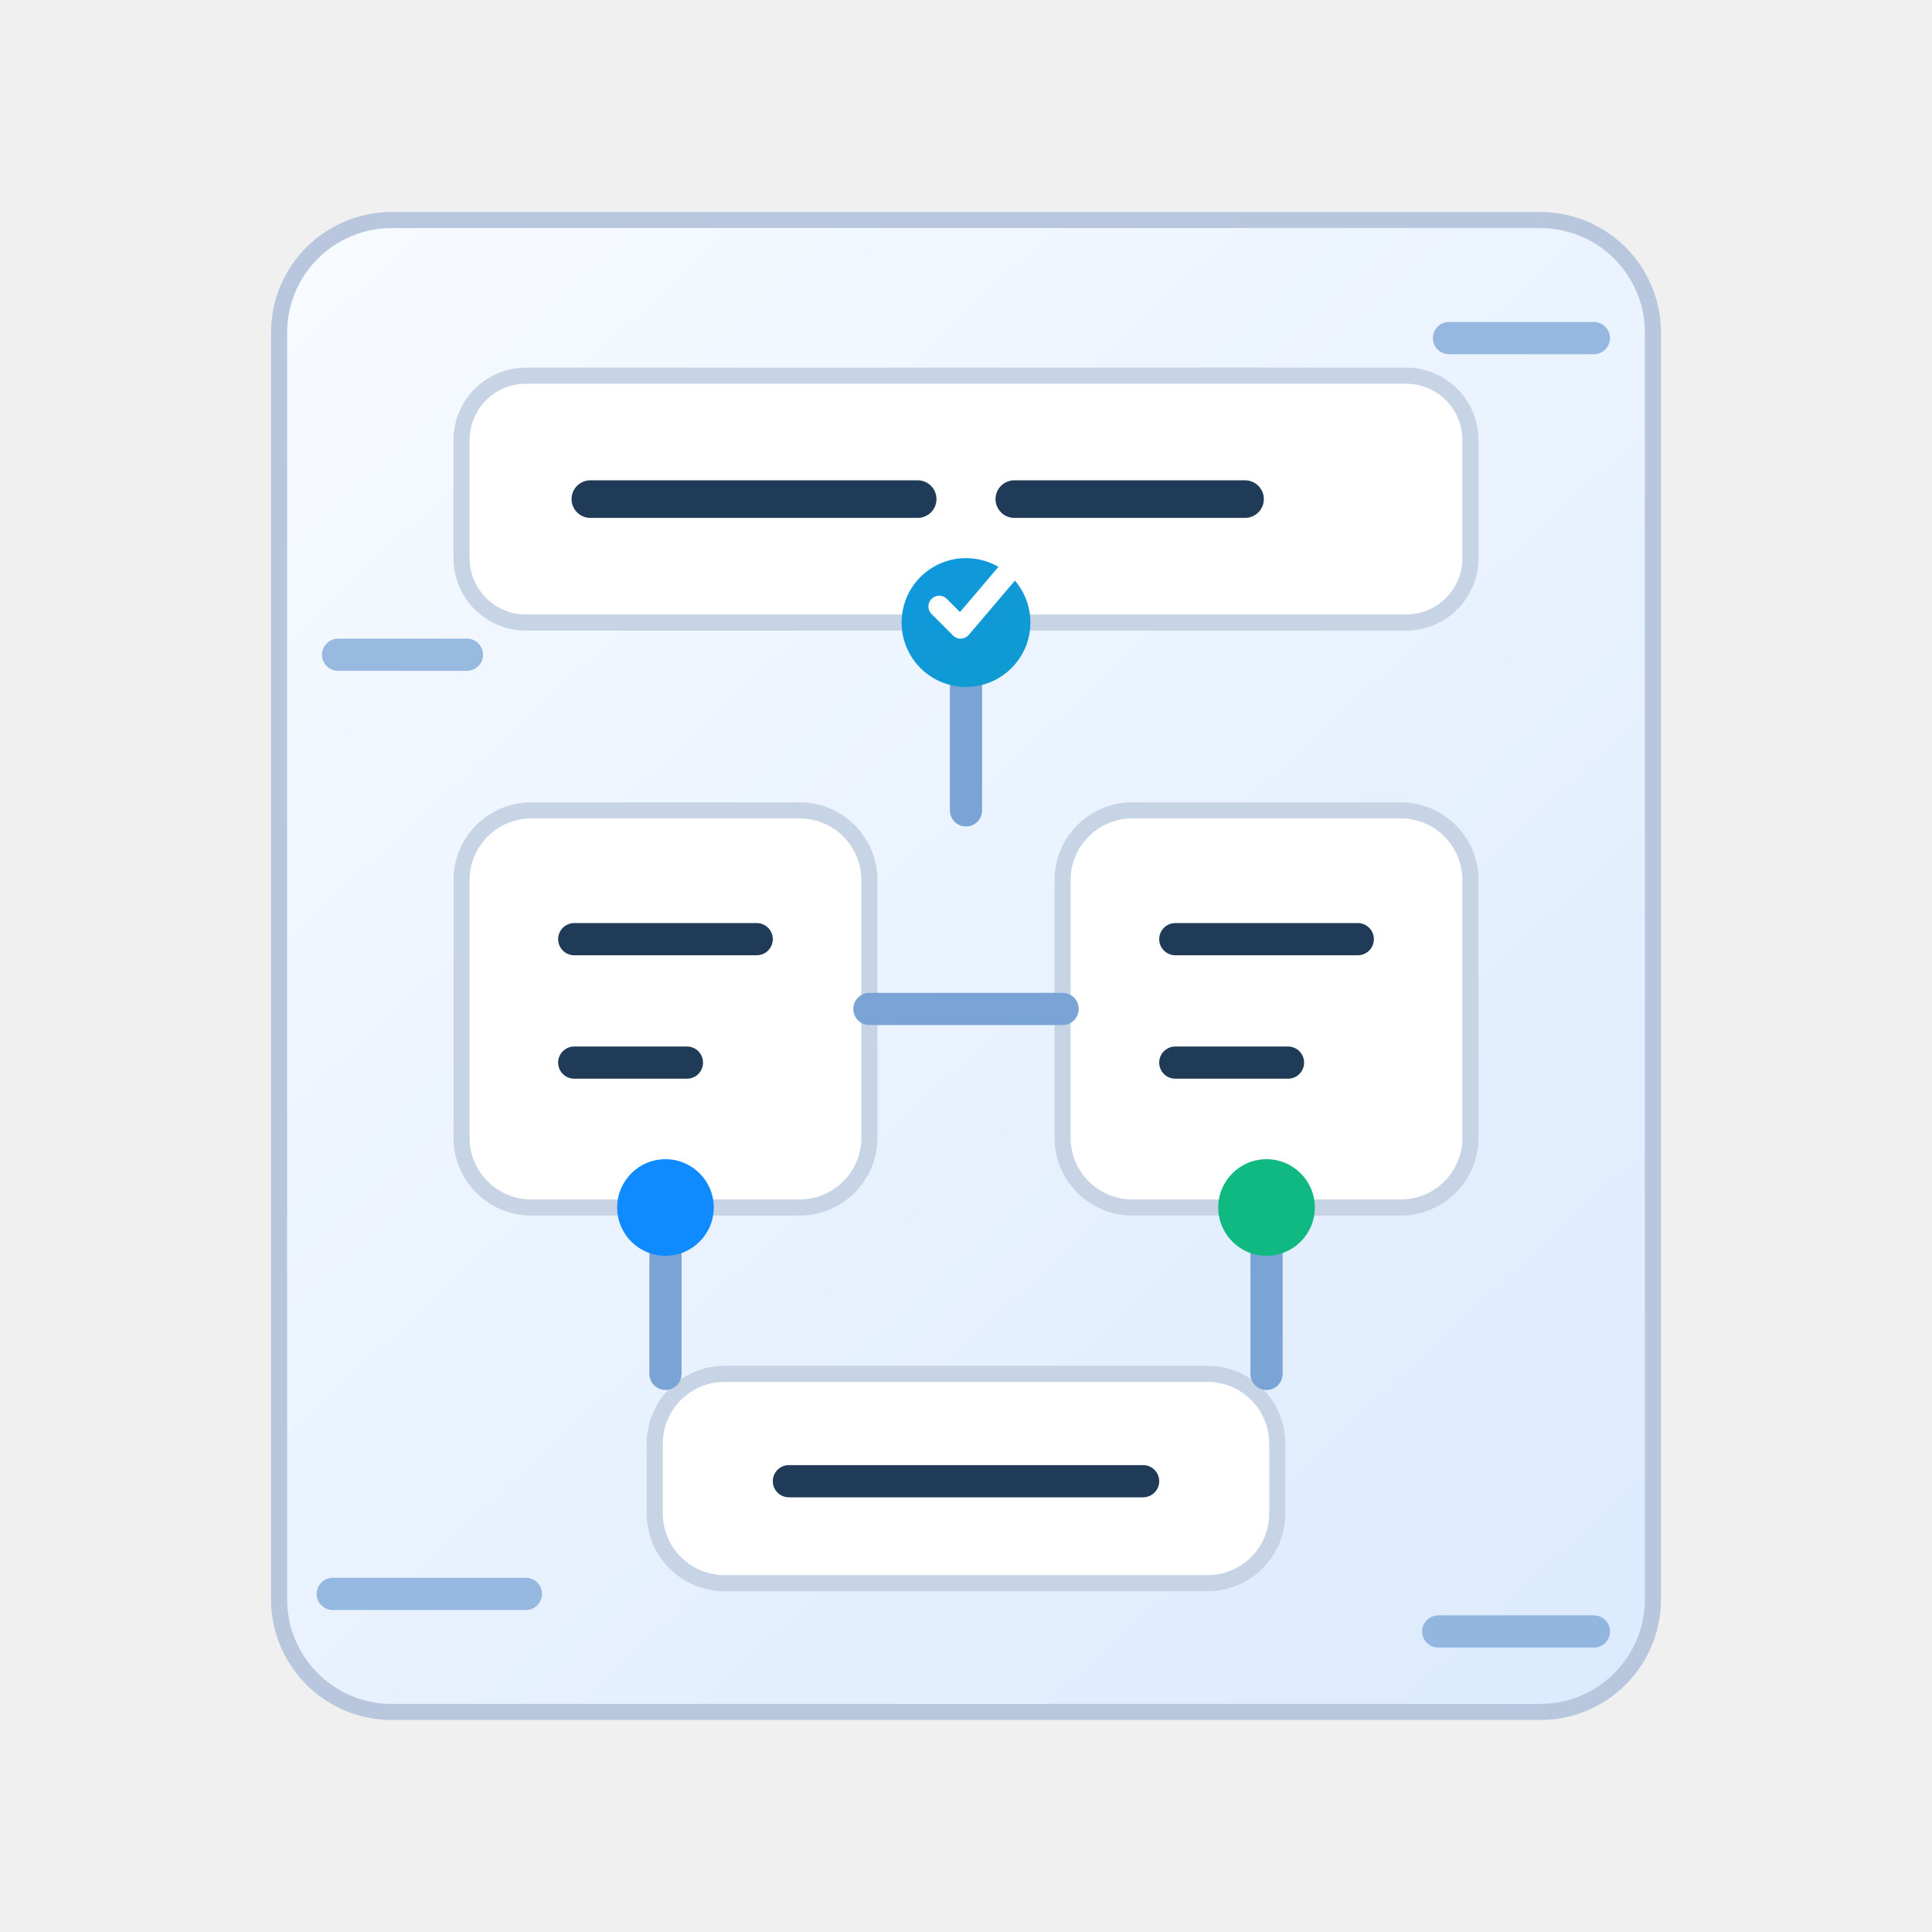
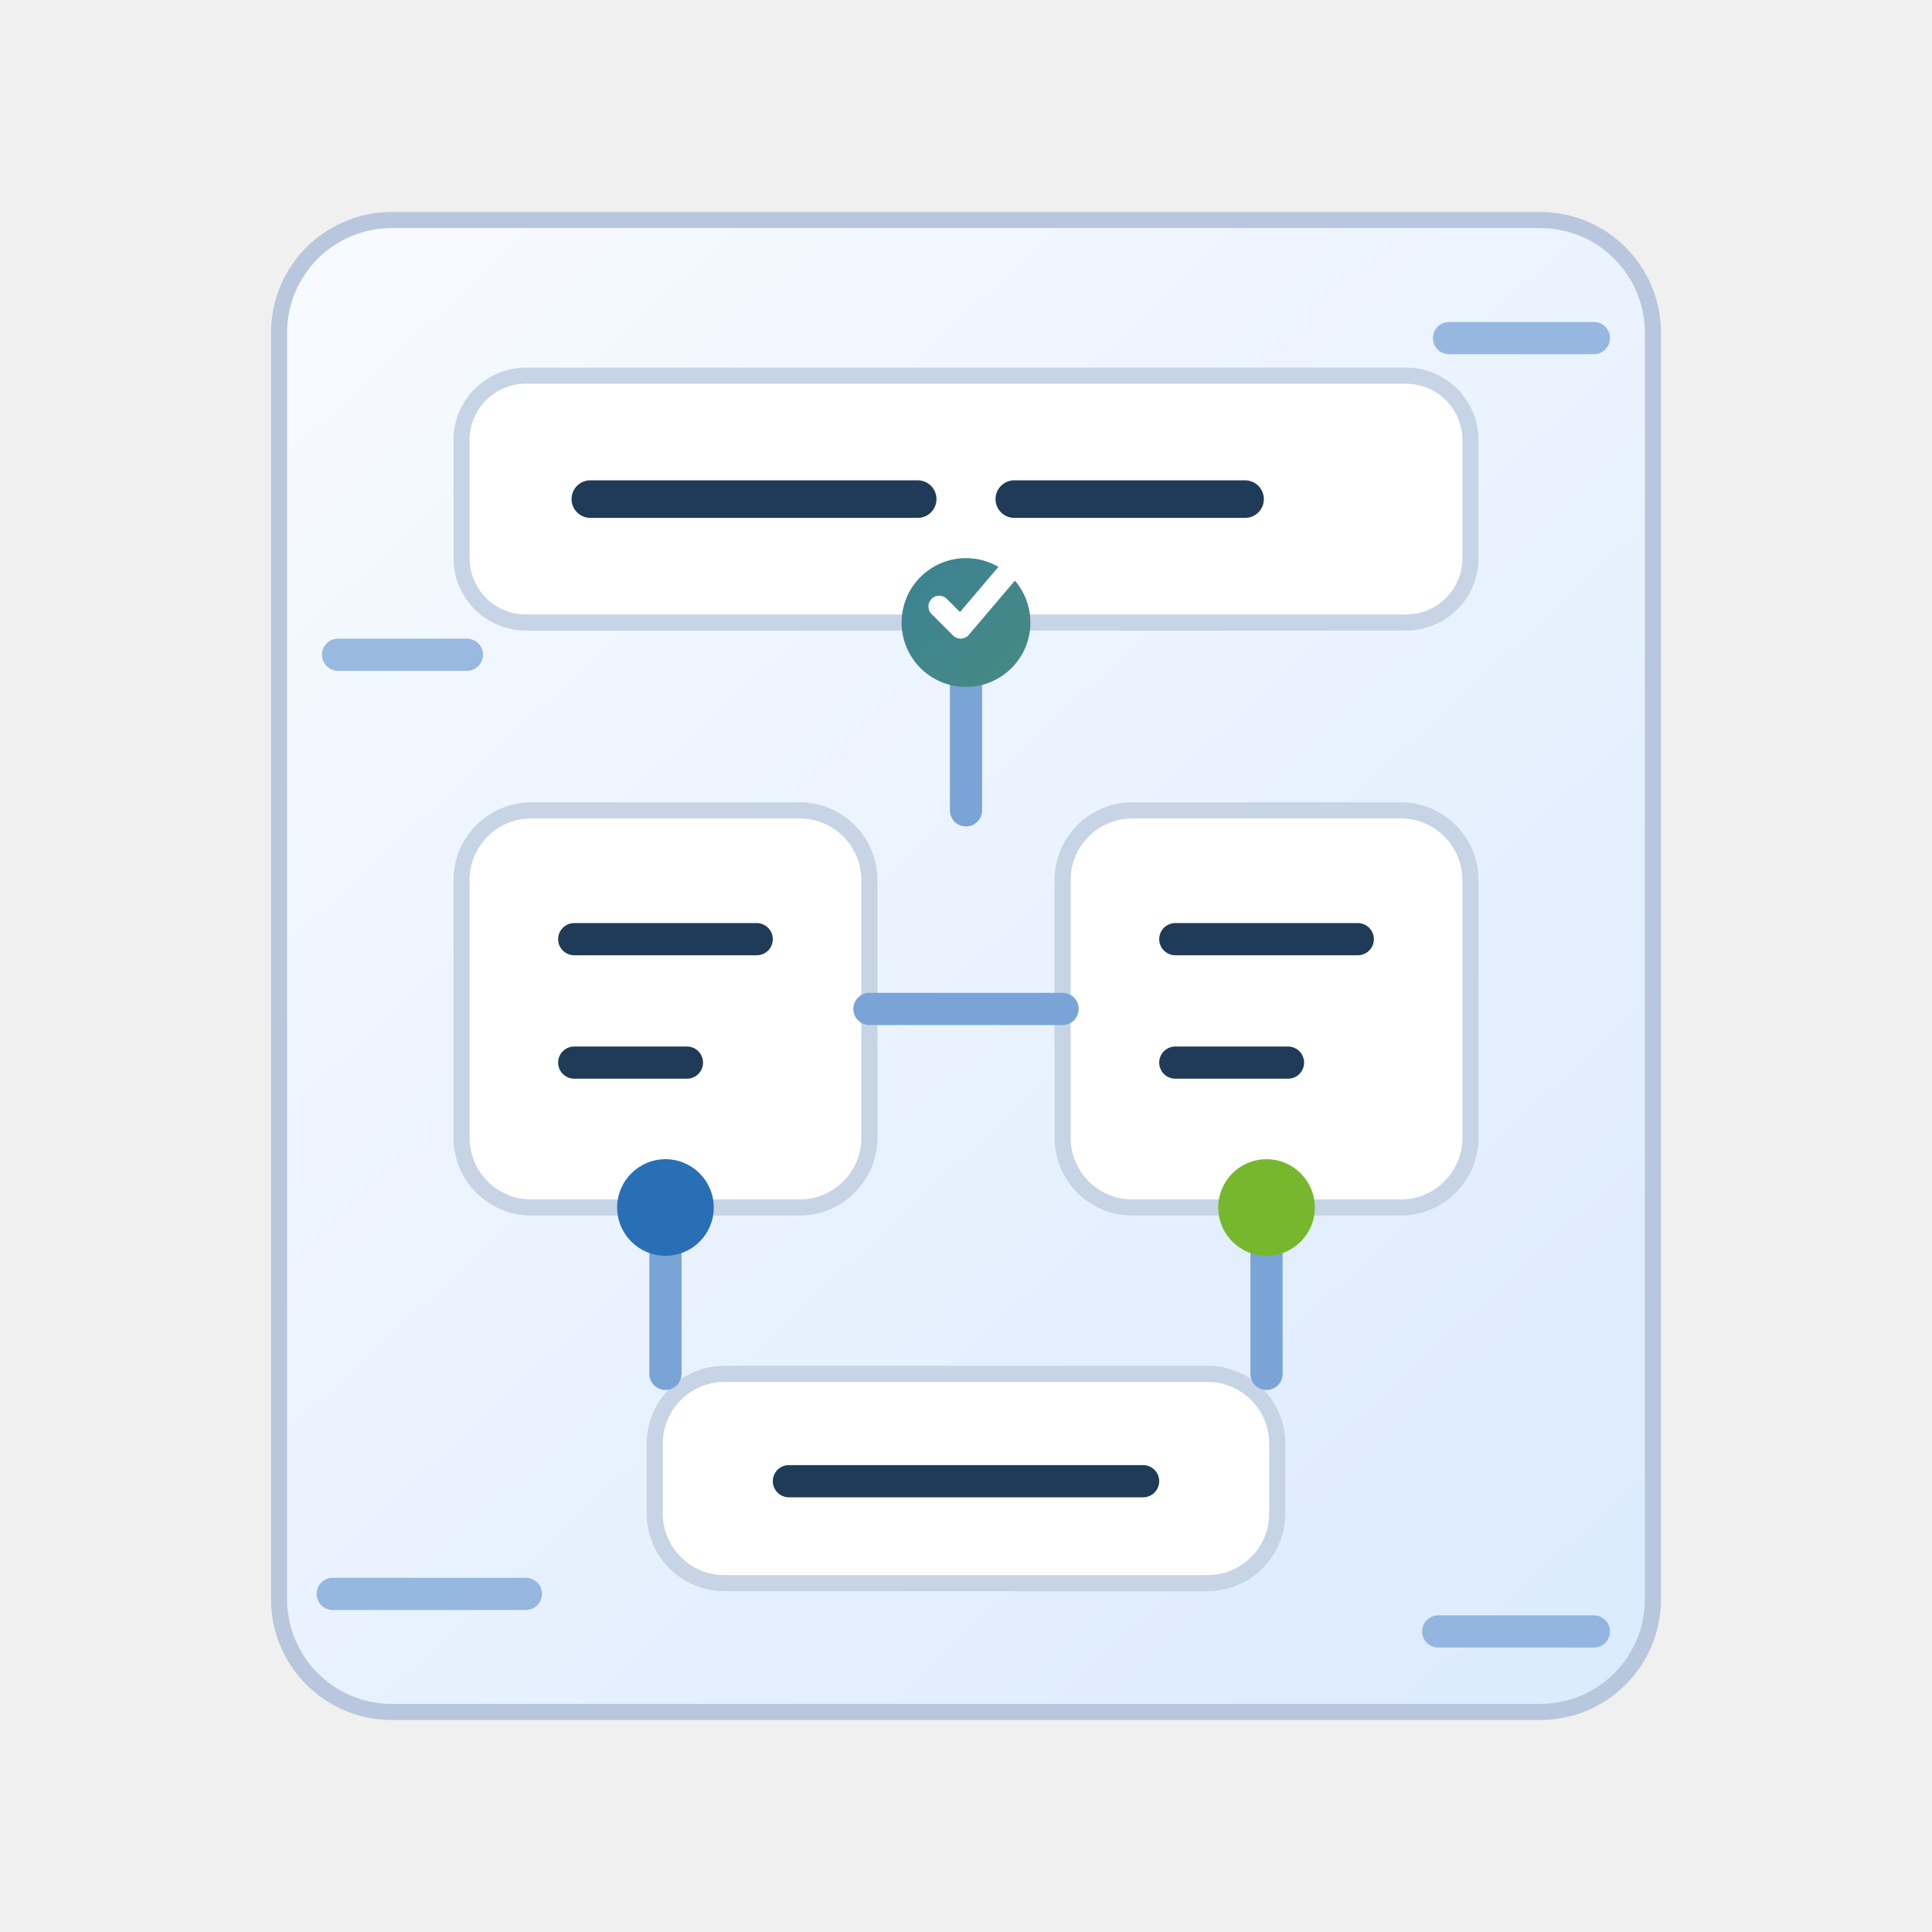
<svg xmlns="http://www.w3.org/2000/svg" viewBox="0 0 720 720" role="img" aria-labelledby="title desc">
  <defs>
    <linearGradient id="panel" x1="104" y1="82" x2="618" y2="636" gradientUnits="userSpaceOnUse">
      <stop stop-color="#f8fbff" />
      <stop offset="1" stop-color="#dbeafe" />
    </linearGradient>
    <linearGradient id="accent" x1="178" y1="160" x2="544" y2="570" gradientUnits="userSpaceOnUse">
-       <stop stop-color="#0f8bff" />
-       <stop offset="1" stop-color="#10b981" />
+       <stop stop-color="#286FB6" />
+       <stop offset="1" stop-color="#77B72E" />
    </linearGradient>
  </defs>
  <rect x="104" y="82" width="512" height="556" rx="42" fill="url(#panel)" stroke="#b8c7dd" stroke-width="6" />
  <rect x="172" y="140" width="376" height="92" rx="24" fill="#fff" stroke="#c6d4e6" stroke-width="6" />
  <path d="M220 186h122M378 186h86" fill="none" stroke="#1f3b57" stroke-linecap="round" stroke-width="14" />
  <rect x="172" y="302" width="152" height="148" rx="26" fill="#fff" stroke="#c6d4e6" stroke-width="6" />
  <rect x="396" y="302" width="152" height="148" rx="26" fill="#fff" stroke="#c6d4e6" stroke-width="6" />
  <rect x="244" y="512" width="232" height="78" rx="26" fill="#fff" stroke="#c6d4e6" stroke-width="6" />
  <path d="M324 376h72M360 232v70M248 450v62M472 450v62" fill="none" stroke="#7aa4d6" stroke-linecap="round" stroke-width="12" />
  <path d="M214 350h68M214 396h42M438 350h68M438 396h42M294 552h132" fill="none" stroke="#1f3b57" stroke-linecap="round" stroke-width="12" />
  <circle cx="360" cy="232" r="24" fill="url(#accent)" />
  <path d="M350 226l8 8 17-20" fill="none" stroke="#fff" stroke-linecap="round" stroke-linejoin="round" stroke-width="8" />
-   <circle cx="248" cy="450" r="18" fill="#0f8bff" />
-   <circle cx="472" cy="450" r="18" fill="#10b981" />
+   <circle cx="248" cy="450" r="18" fill="#286FB6" />
+   <circle cx="472" cy="450" r="18" fill="#77B72E" />
  <path d="M124 594h72M540 126h54M126 244h48M536 608h58" fill="none" stroke="#7aa4d6" stroke-linecap="round" stroke-width="12" opacity=".75" />
</svg>
